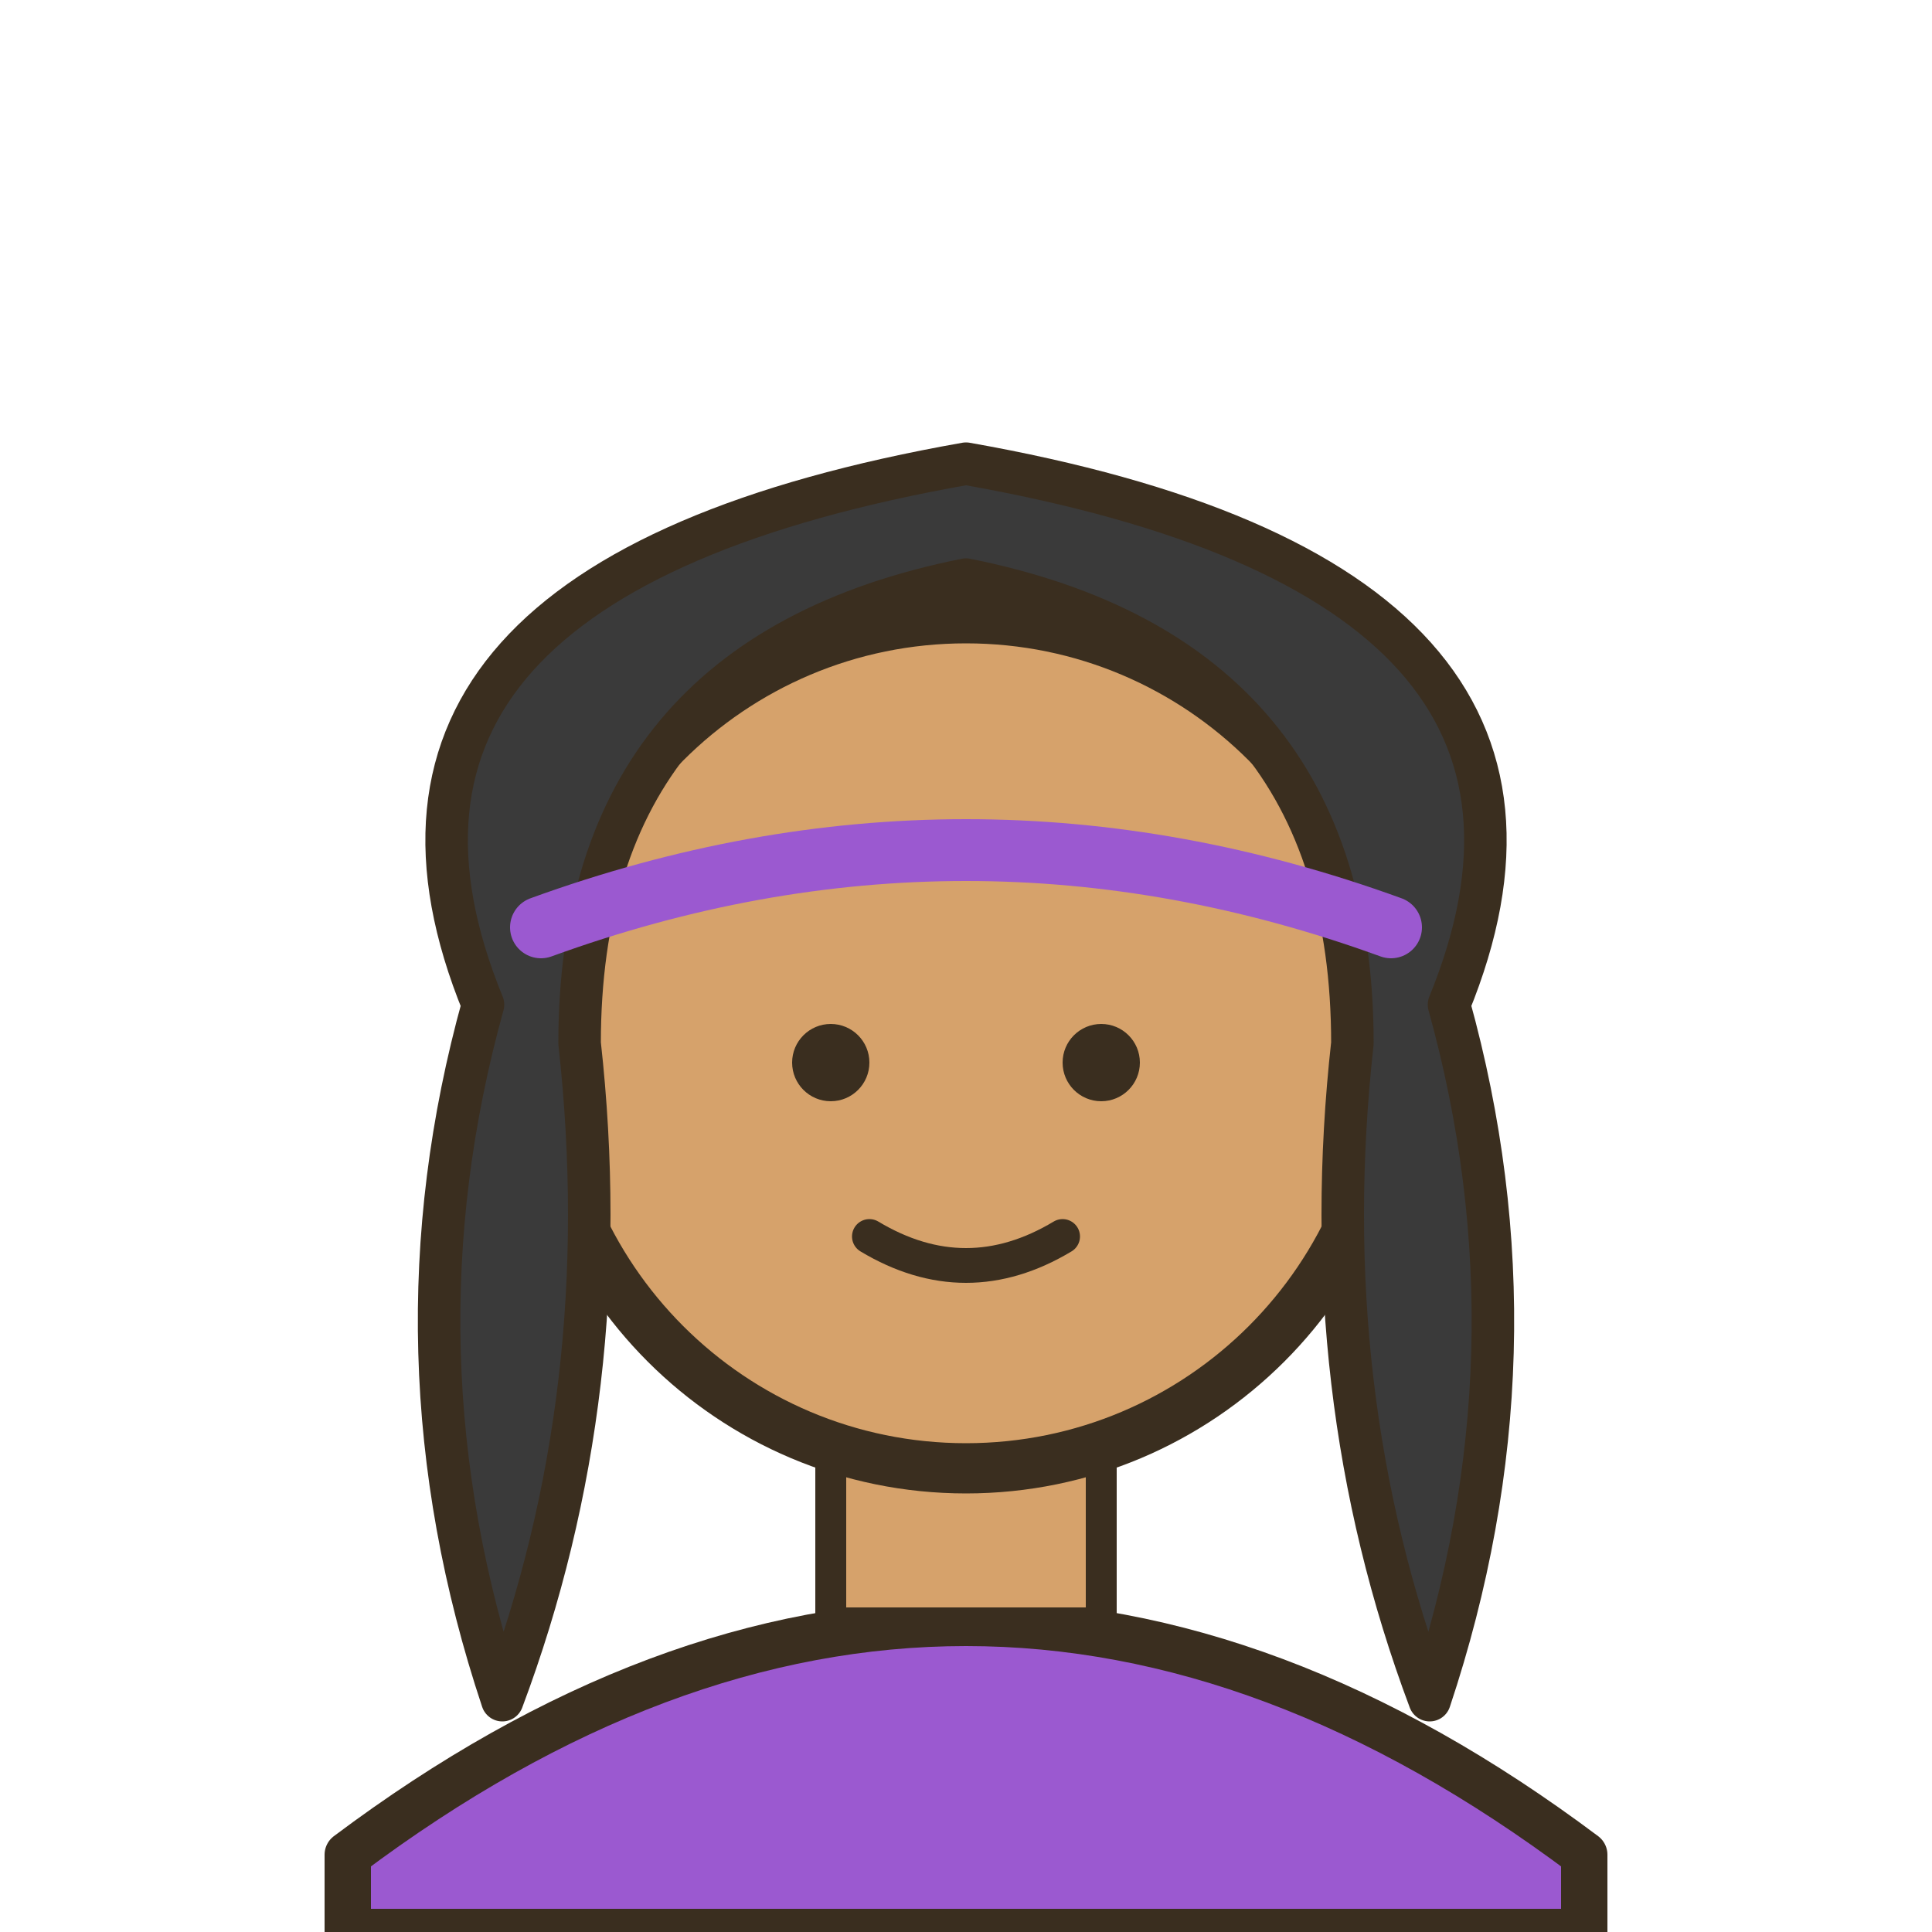
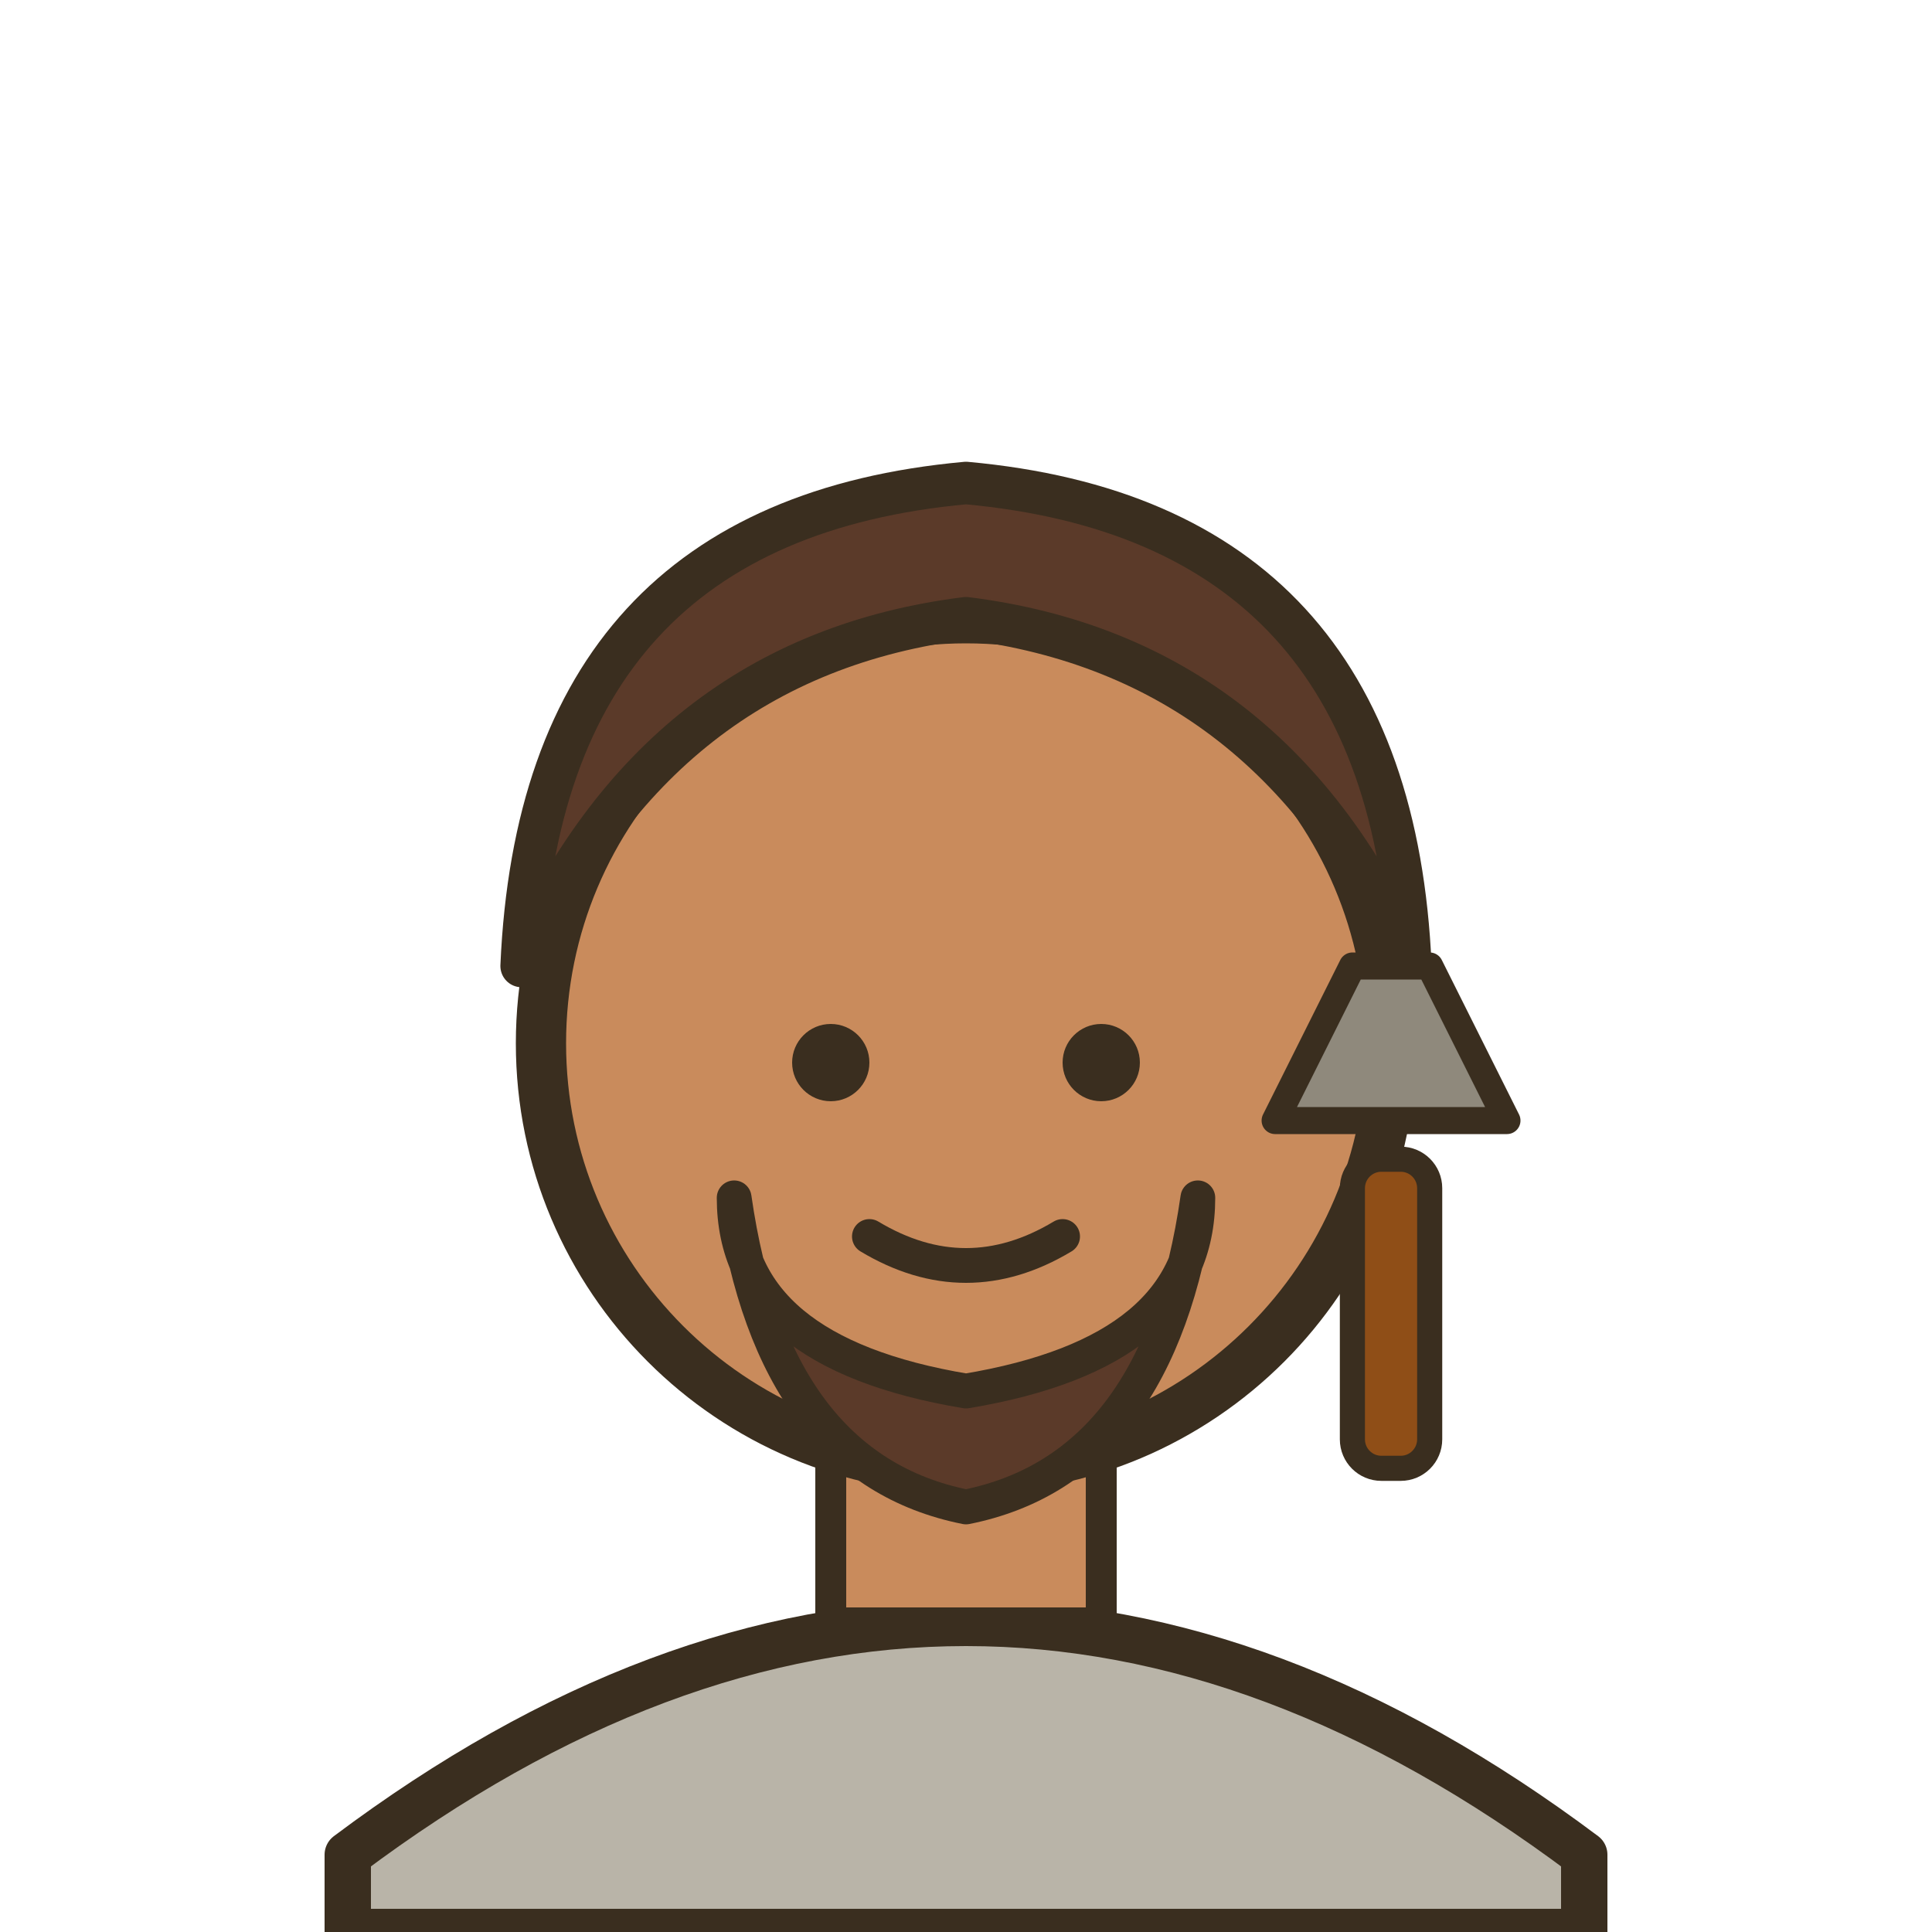
<svg xmlns="http://www.w3.org/2000/svg" viewBox="0 0 100 100" width="100" height="100" preserveAspectRatio="none">
-   <path d="M 18 96 Q 50 72 82 96 L 82 100 L 18 100 Z" fill="#9B59D0" stroke="#3A2E1F" stroke-width="2.4" stroke-linejoin="round" />
-   <rect x="43" y="68" width="14" height="16" fill="#D6A26B" stroke="#3A2E1F" stroke-width="1.6" />
-   <circle cx="50" cy="54" r="22" fill="#D6A26B" stroke="#3A2E1F" stroke-width="2.6" />
-   <path d="M 25 52 Q 16 30 50 24 Q 84 30 75 52 Q 80 70 74 88 Q 68 72 70 54 Q 70 34 50 30 Q 30 34 30 54 Q 32 72 26 88 Q 20 70 25 52 Z" fill="#3A3A3A" stroke="#3A2E1F" stroke-width="2.2" stroke-linejoin="round" />
+   <path d="M 18 96 Q 50 72 82 96 L 82 100 L 18 100 Z" fill="#B9B4A8" stroke="#3A2E1F" stroke-width="2.4" stroke-linejoin="round" />
+   <rect x="43" y="68" width="14" height="16" fill="#C98B5C" stroke="#3A2E1F" stroke-width="1.6" />
+   <circle cx="50" cy="54" r="22" fill="#C98B5C" stroke="#3A2E1F" stroke-width="2.6" />
+   <path d="M 38 62 Q 40 76 50 78 Q 60 76 62 62 Q 62 70 50 72 Q 38 70 38 62 Z" fill="#5B3A29" stroke="#3A2E1F" stroke-width="1.8" stroke-linejoin="round" />
+   <path d="M 27 50 Q 28 27 50 25 Q 72 27 73 50 Q 66 34 50 32 Q 34 34 27 50 Z" fill="#5B3A29" stroke="#3A2E1F" stroke-width="2.2" stroke-linejoin="round" />
  <circle cx="43" cy="55" r="2" fill="#3A2E1F" />
  <circle cx="57" cy="55" r="2" fill="#3A2E1F" />
  <path d="M 45 64 Q 50 67 55 64" stroke="#3A2E1F" stroke-width="1.8" fill="none" stroke-linecap="round" />
-   <path d="M 28 48 Q 50 40 72 48" stroke="#9B59D0" stroke-width="3.2" fill="none" stroke-linecap="round" />
+   <rect x="70" y="60" width="4" height="16" rx="1.5" fill="#8F4E17" stroke="#3A2E1F" stroke-width="1.3" />
+   <path d="M 66 58 L 78 58 L 74 50 L 70 50 Z" fill="#8F897C" stroke="#3A2E1F" stroke-width="1.4" stroke-linejoin="round" />
</svg>
